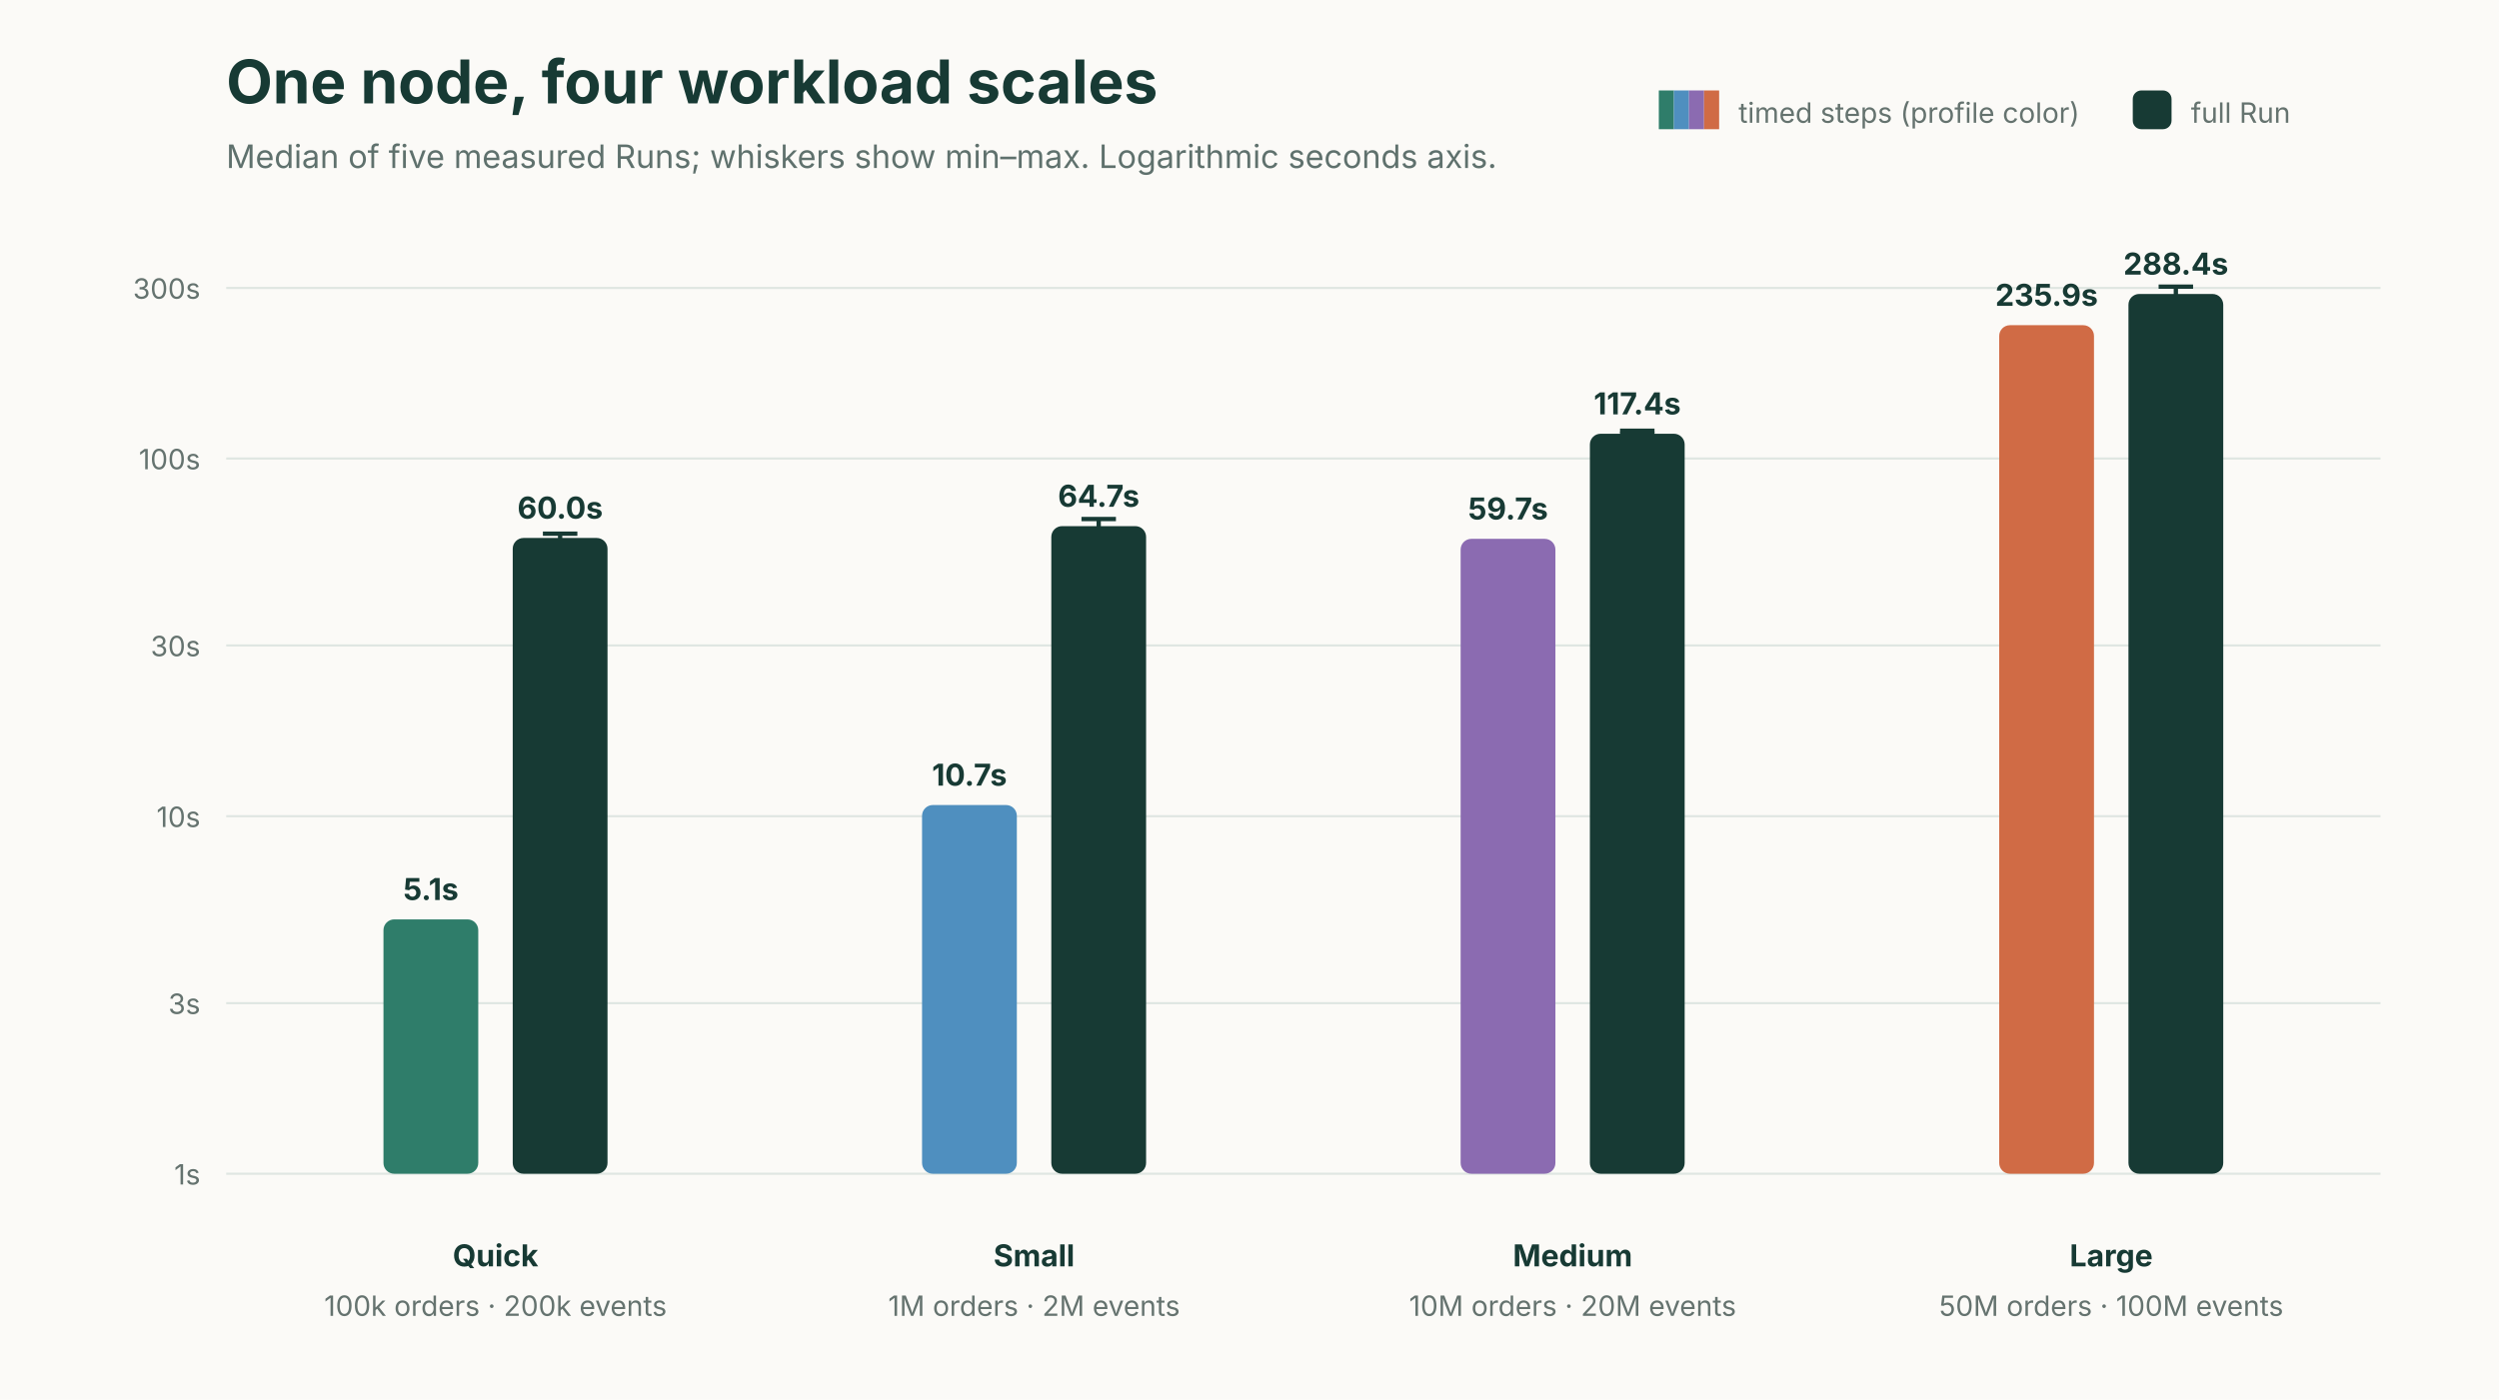
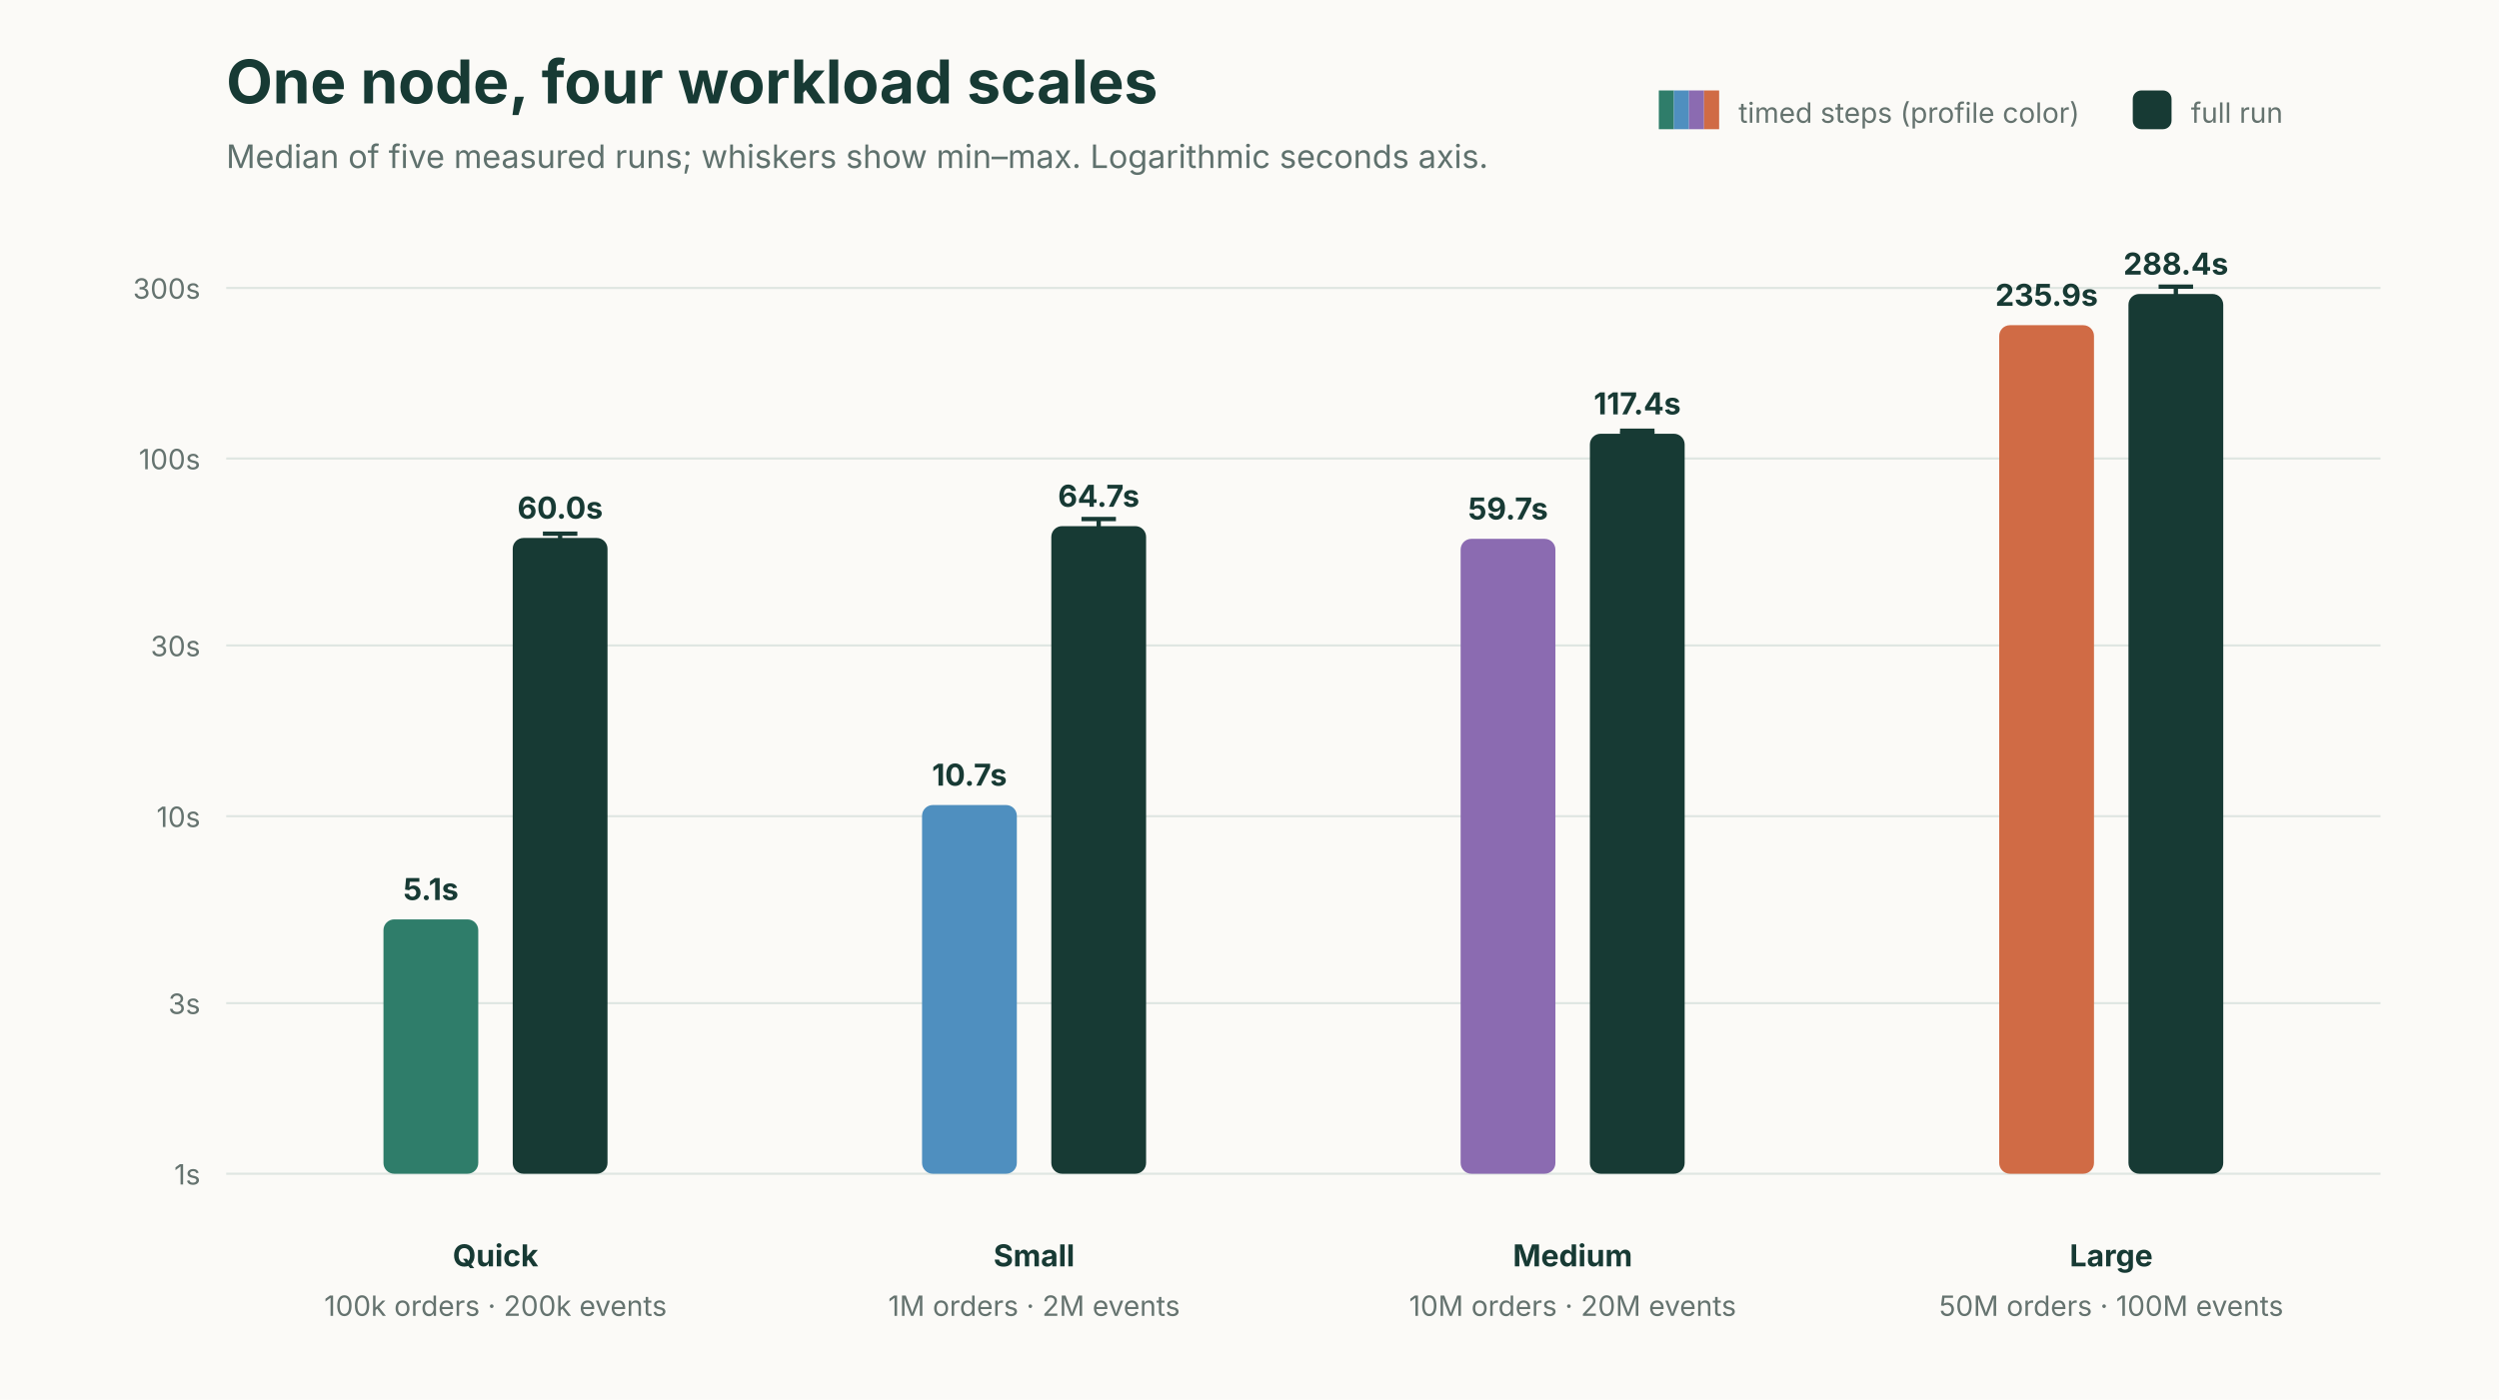
<svg xmlns="http://www.w3.org/2000/svg" viewBox="0 0 1160 650" role="img">
  <rect width="100%" height="100%" fill="#fbfaf7" />
  <style>text{font-family:Inter,ui-sans-serif,system-ui,sans-serif;fill:#173a34}.title{font-size:28px;font-weight:700}.sub{font-size:15px;fill:#5f716d}.axis{font-size:13px;fill:#65736f}.value{font-size:14px;font-weight:650}.grid{stroke:#dfe6e2;stroke-width:1}.range{stroke:#173a34;stroke-width:2}.bar{rx:5}</style>
  <text x="105.0" y="48.0" class="title">One node, four workload scales</text>
-   <text x="105.0" y="78.0" class="sub">Median of five measured Runs; whiskers show min–max. Logarithmic seconds axis.</text>
+   <text x="105.0" y="78.0" class="sub">Median of five measured runs; whiskers show min–max. Logarithmic seconds axis.</text>
  <line x1="105" y1="545.0" x2="1105" y2="545.0" class="grid" />
  <text x="93.0" y="550.0" class="axis" text-anchor="end">1s</text>
  <line x1="105" y1="465.8" x2="1105" y2="465.8" class="grid" />
  <text x="93.0" y="470.8" class="axis" text-anchor="end">3s</text>
  <line x1="105" y1="379.0" x2="1105" y2="379.0" class="grid" />
  <text x="93.0" y="384.0" class="axis" text-anchor="end">10s</text>
  <line x1="105" y1="299.7" x2="1105" y2="299.7" class="grid" />
  <text x="93.0" y="304.7" class="axis" text-anchor="end">30s</text>
  <line x1="105" y1="212.9" x2="1105" y2="212.9" class="grid" />
  <text x="93.0" y="217.9" class="axis" text-anchor="end">100s</text>
  <line x1="105" y1="133.7" x2="1105" y2="133.7" class="grid" />
  <text x="93.0" y="138.7" class="axis" text-anchor="end">300s</text>
  <rect x="178.0" y="426.9" width="44" height="118.1" fill="#2f7d6a" class="bar" />
  <text x="200.0" y="417.9" class="value" text-anchor="middle">5.1s</text>
  <rect x="238.0" y="249.8" width="44" height="295.2" fill="#173a34" class="bar" />
  <text x="260.0" y="240.8" class="value" text-anchor="middle">60.0s</text>
  <line x1="260.0" y1="247.8" x2="260.0" y2="251.7" class="range" />
  <line x1="252.0" y1="247.8" x2="268.0" y2="247.8" class="range" />
  <line x1="252.0" y1="251.7" x2="268.0" y2="251.7" class="range" />
  <text x="230.0" y="588.0" class="value" text-anchor="middle">Quick</text>
  <text x="230.0" y="611.0" class="axis" text-anchor="middle">100k orders · 200k events</text>
  <rect x="428.0" y="373.8" width="44" height="171.2" fill="#4f8fbf" class="bar" />
  <text x="450.0" y="364.8" class="value" text-anchor="middle">10.7s</text>
  <rect x="488.0" y="244.3" width="44" height="300.7" fill="#173a34" class="bar" />
  <text x="510.0" y="235.3" class="value" text-anchor="middle">64.7s</text>
  <line x1="510.0" y1="241.0" x2="510.0" y2="253.3" class="range" />
  <line x1="502.0" y1="241.0" x2="518.0" y2="241.0" class="range" />
  <line x1="502.0" y1="253.3" x2="518.0" y2="253.3" class="range" />
  <text x="480.0" y="588.0" class="value" text-anchor="middle">Small</text>
  <text x="480.0" y="611.0" class="axis" text-anchor="middle">1M orders · 2M events</text>
  <rect x="678.0" y="250.2" width="44" height="294.8" fill="#8b6bb1" class="bar" />
  <text x="700.0" y="241.2" class="value" text-anchor="middle">59.7s</text>
  <rect x="738.0" y="201.4" width="44" height="343.6" fill="#173a34" class="bar" />
  <text x="760.0" y="192.4" class="value" text-anchor="middle">117.4s</text>
  <line x1="760.0" y1="200.0" x2="760.0" y2="201.5" class="range" />
  <line x1="752.0" y1="200.0" x2="768.0" y2="200.0" class="range" />
  <line x1="752.0" y1="201.5" x2="768.0" y2="201.5" class="range" />
  <text x="730.0" y="588.0" class="value" text-anchor="middle">Medium</text>
  <text x="730.0" y="611.0" class="axis" text-anchor="middle">10M orders · 20M events</text>
  <rect x="928.0" y="151.0" width="44" height="394.0" fill="#d06b45" class="bar" />
  <text x="950.0" y="142.0" class="value" text-anchor="middle">235.9s</text>
  <rect x="988.0" y="136.5" width="44" height="408.5" fill="#173a34" class="bar" />
  <text x="1010.0" y="127.5" class="value" text-anchor="middle">288.4s</text>
  <line x1="1010.0" y1="133.1" x2="1010.0" y2="146.1" class="range" />
  <line x1="1002.0" y1="133.1" x2="1018.0" y2="133.1" class="range" />
  <line x1="1002.0" y1="146.1" x2="1018.0" y2="146.1" class="range" />
  <text x="980.0" y="588.0" class="value" text-anchor="middle">Large</text>
  <text x="980.0" y="611.0" class="axis" text-anchor="middle">50M orders · 100M events</text>
  <rect x="770" y="42" width="7" height="18" fill="#2f7d6a" />
  <rect x="777" y="42" width="7" height="18" fill="#4f8fbf" />
  <rect x="784" y="42" width="7" height="18" fill="#8b6bb1" />
  <rect x="791" y="42" width="7" height="18" fill="#d06b45" />
  <text x="807.0" y="57.0" class="axis">timed steps (profile color)</text>
  <rect x="990" y="42" width="18" height="18" fill="#173a34" rx="4" />
-   <text x="1017.0" y="57.0" class="axis">full Run</text>
+   <text x="1017.0" y="57.0" class="axis">full run</text>
</svg>
